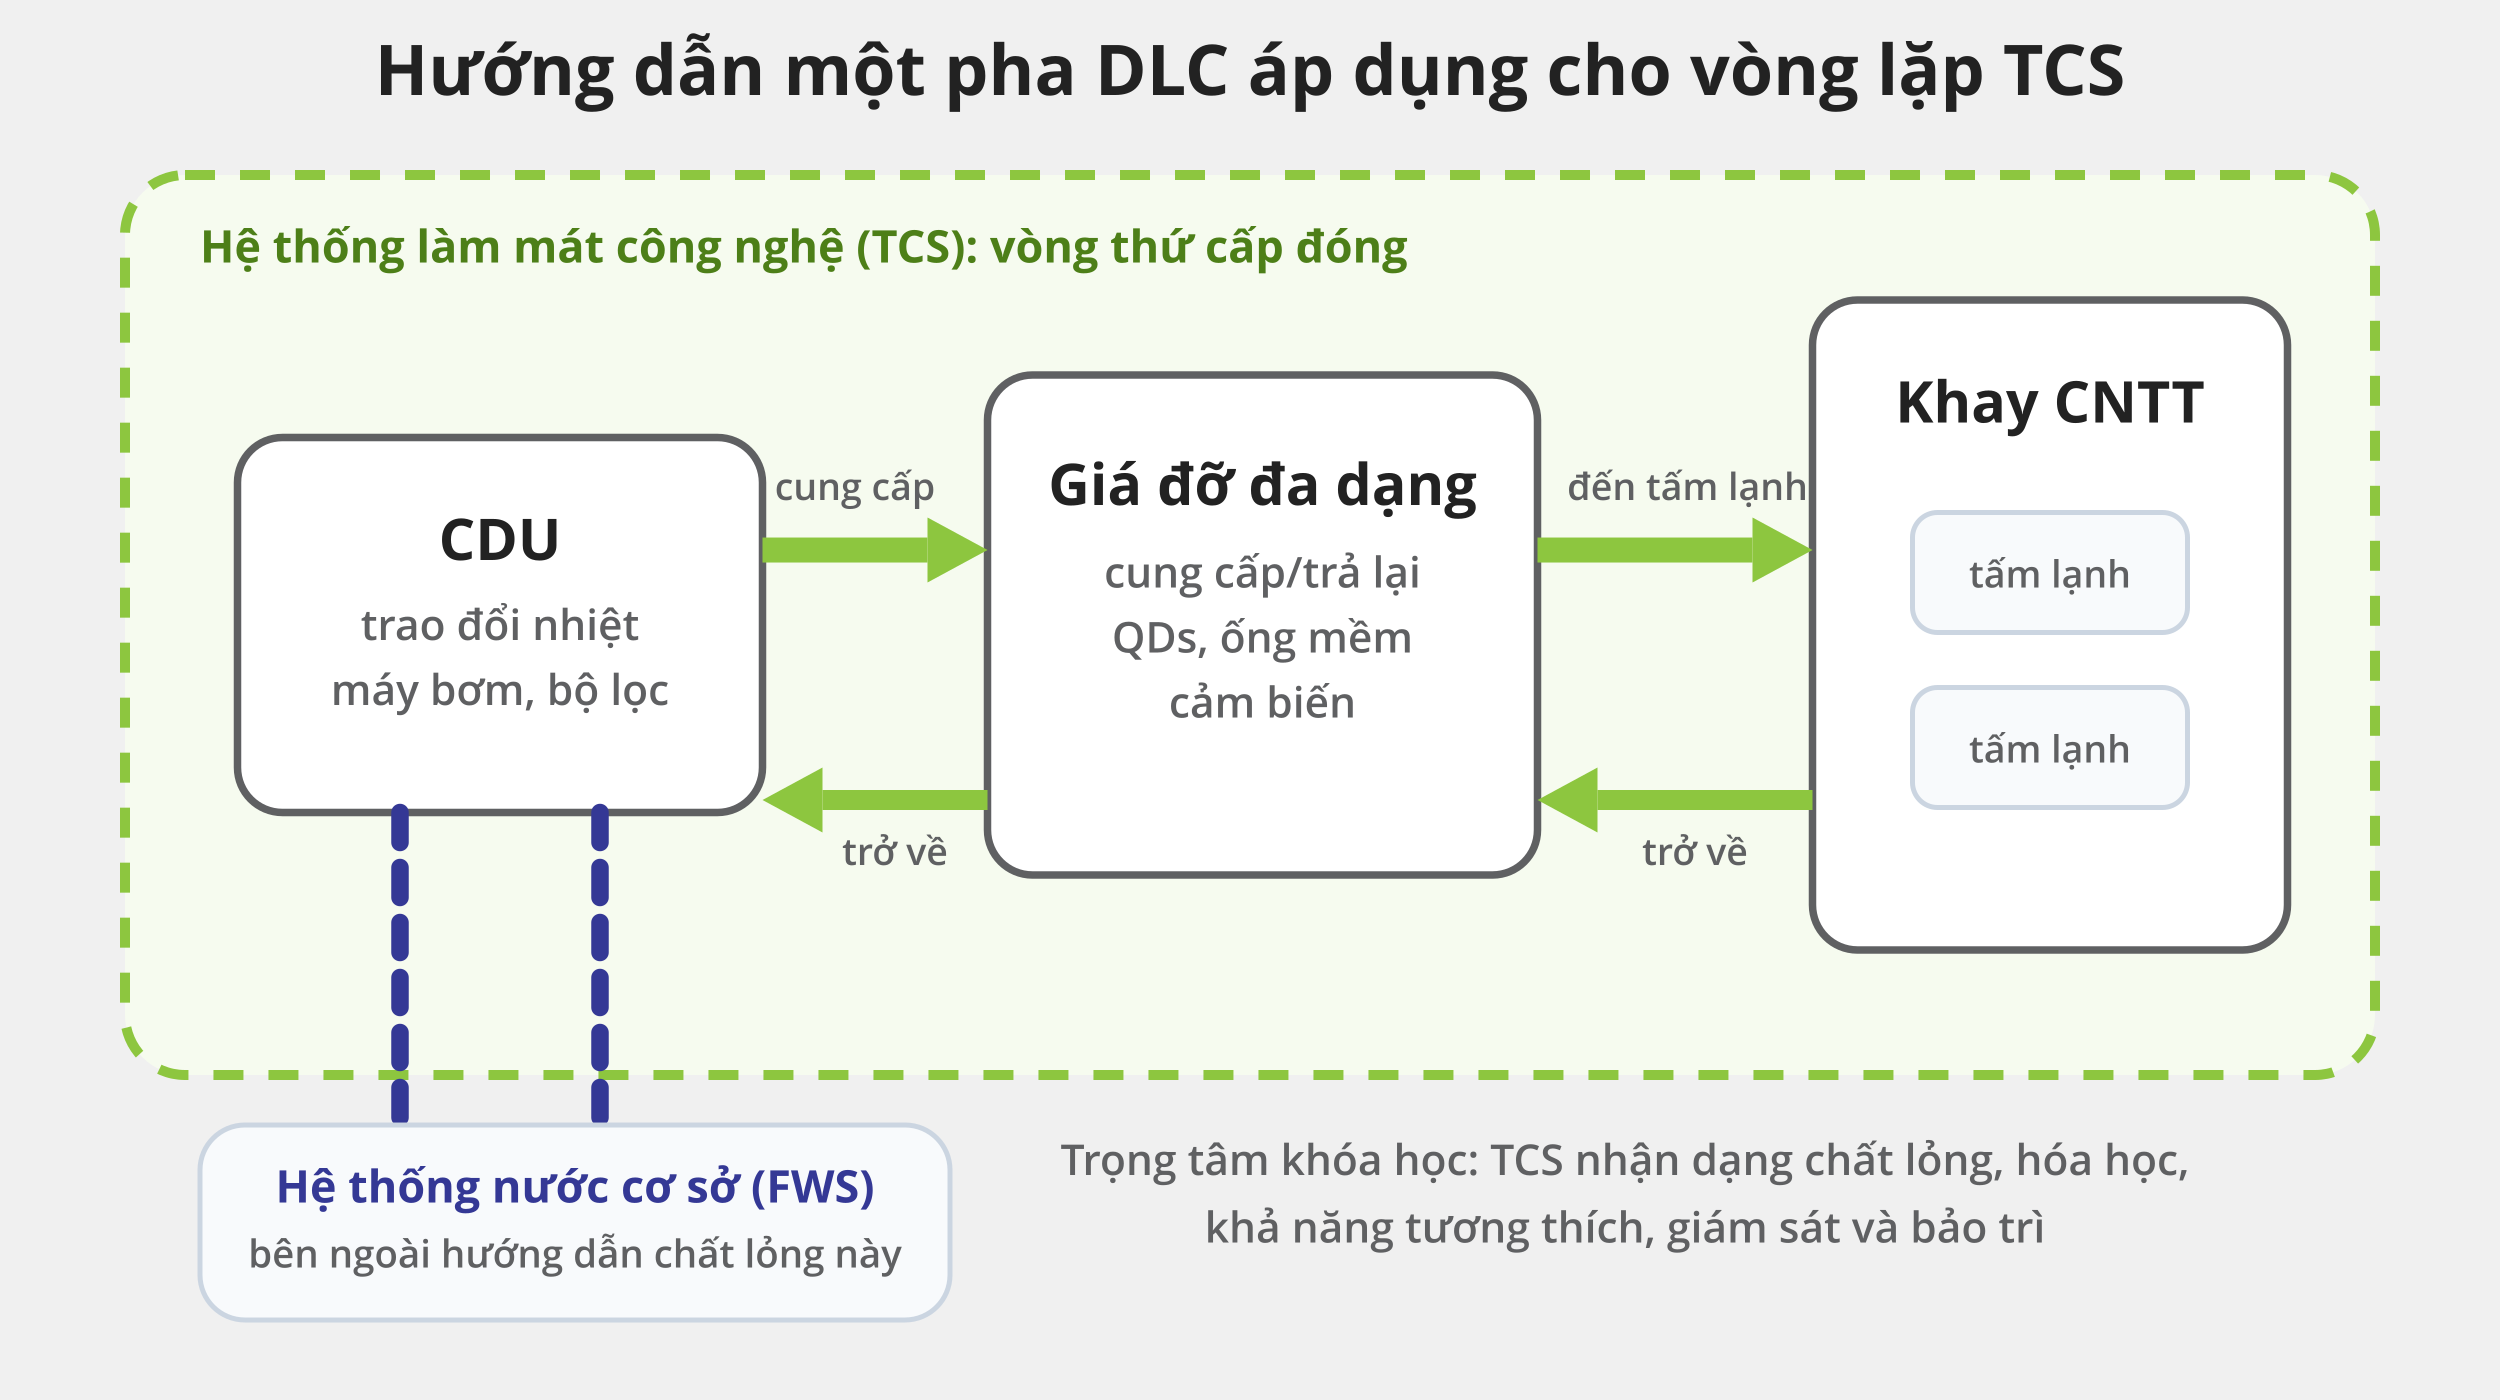
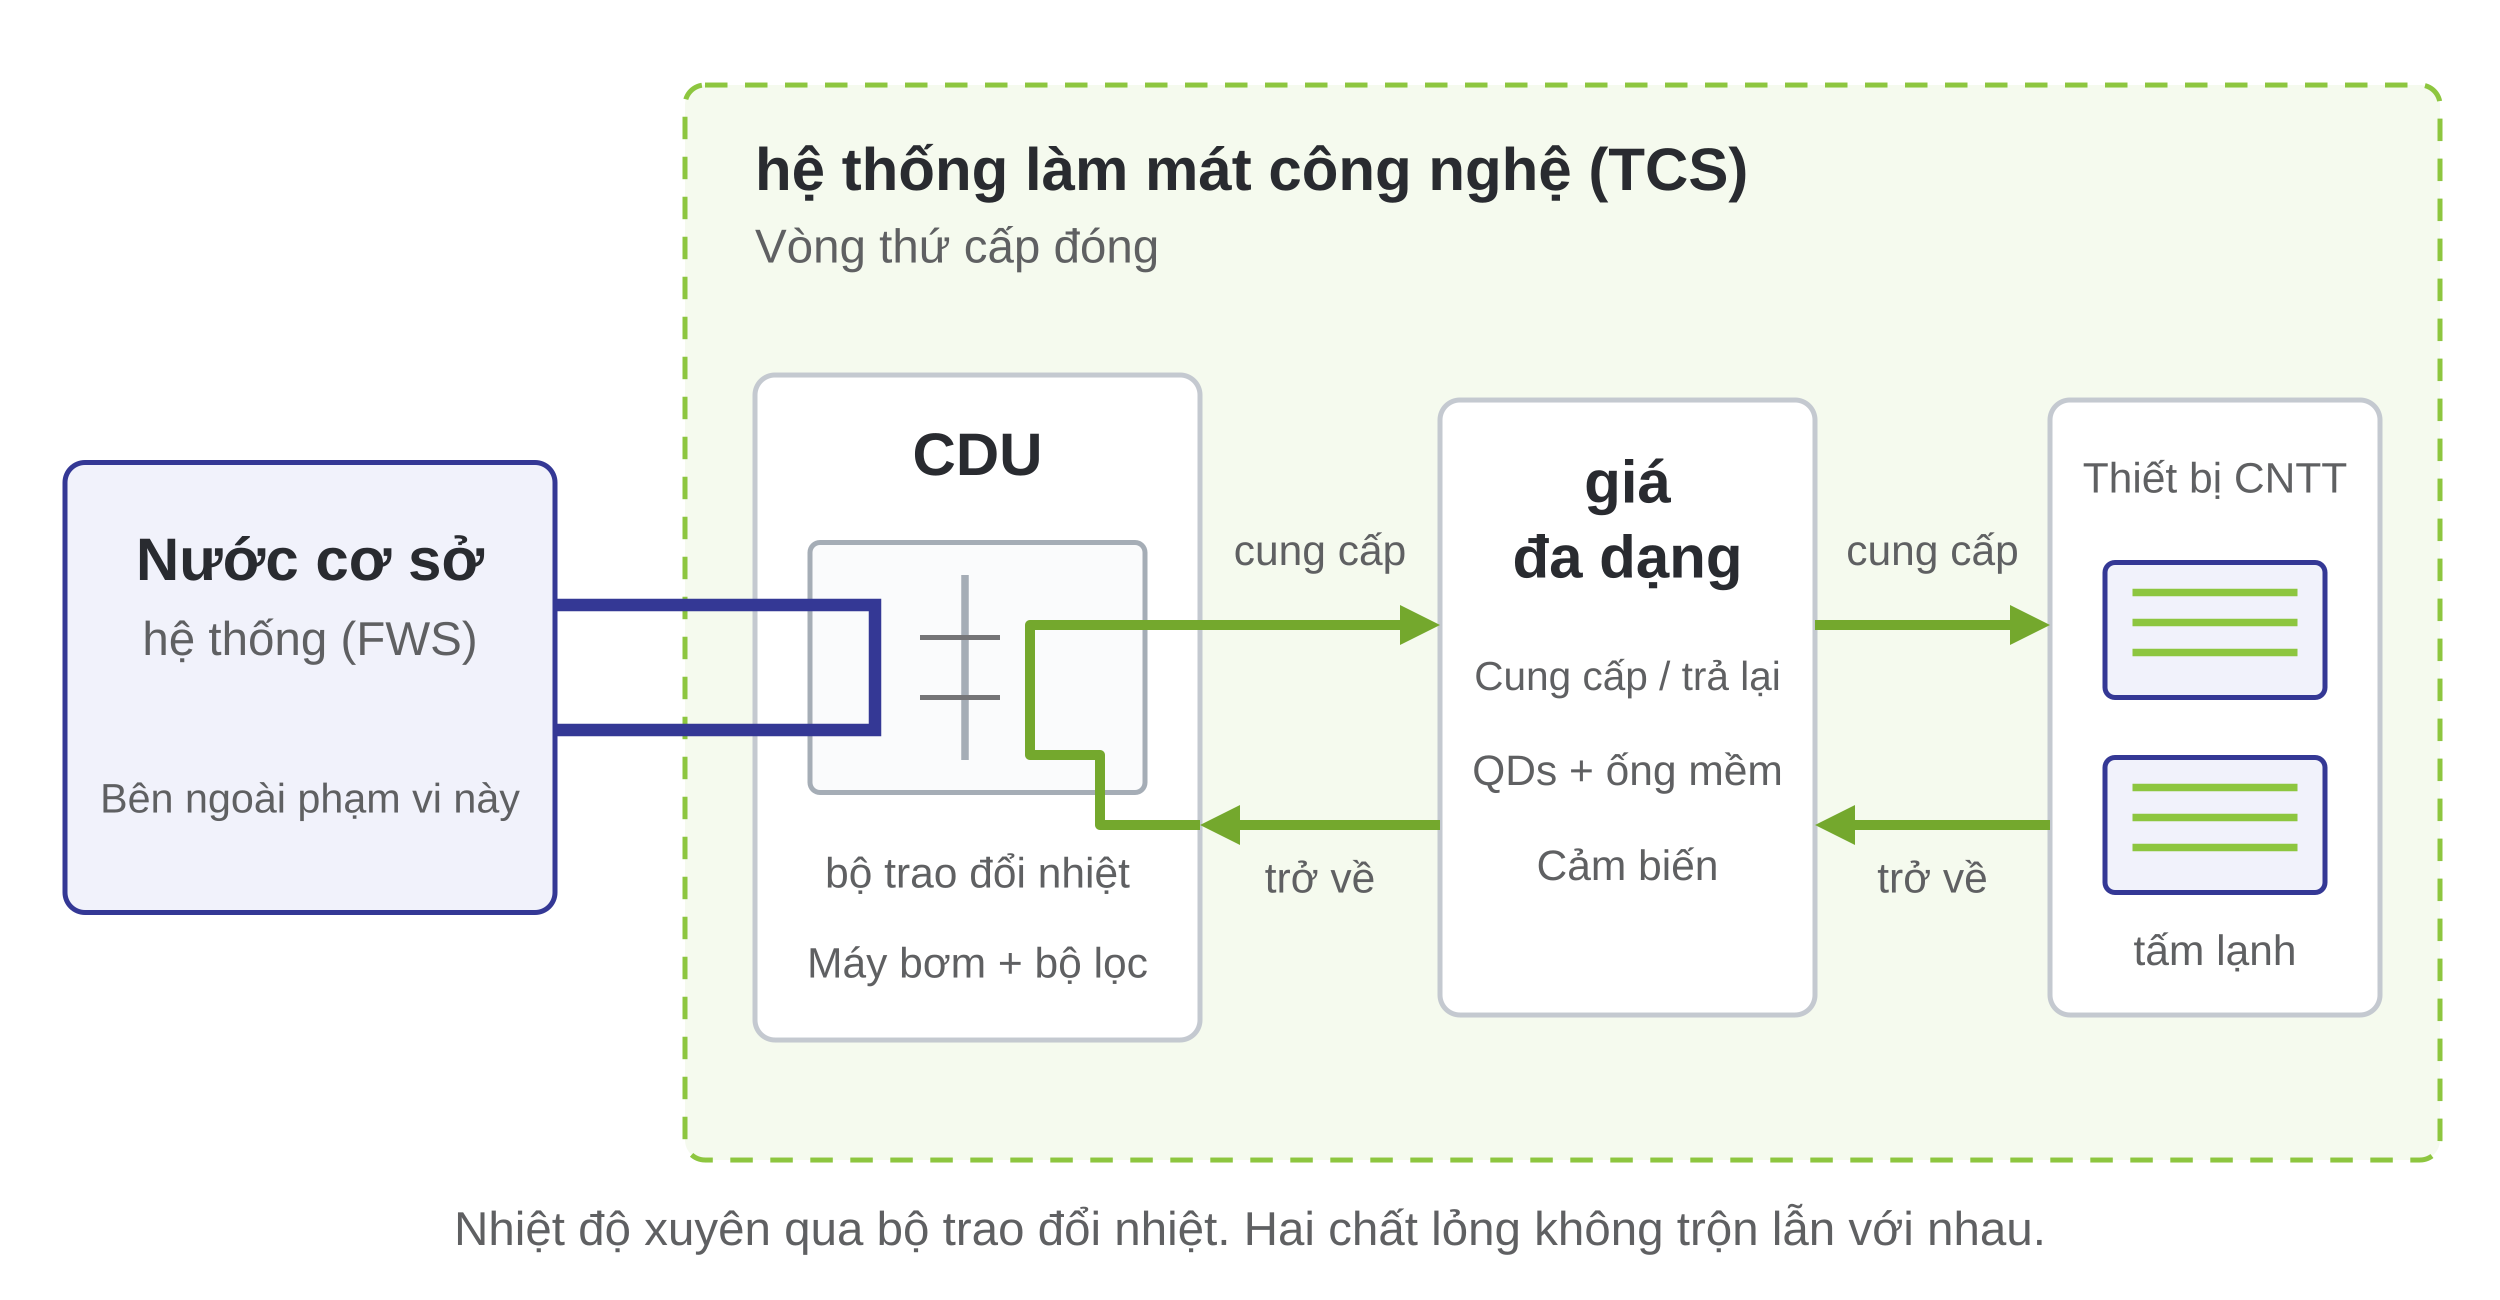
- <svg xmlns="http://www.w3.org/2000/svg" viewBox="0 0 1000 560" role="img" aria-label="Vòng lặp hệ thống làm mát công nghệ giữa CDU và tấm lạnh">
-   <style>
-     .title{font:700 28px Open Sans,Arial,sans-serif;fill:#222}
-     .label{font:700 23px Open Sans,Arial,sans-serif;fill:#222}
-     .small{font:600 17px Open Sans,Arial,sans-serif;fill:#5f6062}
-     .tiny{font:600 15px Open Sans,Arial,sans-serif;fill:#5f6062}
-     .box{fill:#fff;stroke:#5f6062;stroke-width:3}
-     .soft{fill:#f8fafc;stroke:#cbd5e1;stroke-width:2}
-     .scope{fill:#f6fbef;stroke:#8dc63f;stroke-width:4;stroke-dasharray:12 10}
-     .flow{fill:none;stroke:#8dc63f;stroke-width:10;stroke-linecap:butt;stroke-linejoin:round}
-     .return{fill:none;stroke:#8dc63f;stroke-width:8;stroke-linecap:butt;stroke-linejoin:round}
-     .fwsLine{fill:none;stroke:#343895;stroke-width:7;stroke-linecap:round;stroke-dasharray:12 10}
-     .greenText{font:700 18px Open Sans,Arial,sans-serif;fill:#4d7f18}
-     .blueText{font:700 18px Open Sans,Arial,sans-serif;fill:#343895}
-     .arrowGreen{fill:#8dc63f}
-   </style>
-   <text x="500" y="38" text-anchor="middle" class="title">Hướng dẫn một pha DLC áp dụng cho vòng lặp TCS</text>
-   <rect x="50" y="70" width="900" height="360" rx="24" class="scope" />
-   <text x="80" y="105" class="greenText">Hệ thống làm mát công nghệ (TCS): vòng thứ cấp đóng</text>
-   <rect x="95" y="175" width="210" height="150" rx="18" class="box" />
-   <text x="200" y="224" text-anchor="middle" class="label">CDU</text>
-   <text x="200" y="256" text-anchor="middle" class="small">trao đổi nhiệt</text>
-   <text x="200" y="282" text-anchor="middle" class="small">máy bơm, bộ lọc</text>
-   <rect x="395" y="150" width="220" height="200" rx="18" class="box" />
-   <text x="505" y="202" text-anchor="middle" class="label">Giá đỡ đa dạng</text>
-   <text x="505" y="235" text-anchor="middle" class="small">cung cấp/trả lại</text>
-   <text x="505" y="261" text-anchor="middle" class="small">QDs, ống mềm</text>
-   <text x="505" y="287" text-anchor="middle" class="small">cảm biến</text>
-   <rect x="725" y="120" width="190" height="260" rx="18" class="box" />
-   <text x="820" y="169" text-anchor="middle" class="label">Khay CNTT</text>
-   <rect x="765" y="205" width="110" height="48" rx="10" class="soft" />
-   <text x="820" y="235" text-anchor="middle" class="tiny">tấm lạnh</text>
-   <rect x="765" y="275" width="110" height="48" rx="10" class="soft" />
-   <text x="820" y="305" text-anchor="middle" class="tiny">tấm lạnh</text>
-   <line x1="305" y1="220" x2="371" y2="220" class="flow" />
-   <polygon points="395,220 371,207 371,233" class="arrowGreen" />
-   <text x="342" y="200" text-anchor="middle" class="tiny">cung cấp</text>
-   <line x1="615" y1="220" x2="701" y2="220" class="flow" />
-   <polygon points="725,220 701,207 701,233" class="arrowGreen" />
-   <text x="675" y="200" text-anchor="middle" class="tiny">đến tấm lạnh</text>
-   <line x1="725" y1="320" x2="639" y2="320" class="return" />
-   <polygon points="615,320 639,307 639,333" class="arrowGreen" />
-   <text x="678" y="346" text-anchor="middle" class="tiny">trở về</text>
-   <line x1="395" y1="320" x2="329" y2="320" class="return" />
-   <polygon points="305,320 329,307 329,333" class="arrowGreen" />
-   <text x="358" y="346" text-anchor="middle" class="tiny">trở về</text>
-   <line x1="160" y1="325" x2="160" y2="450" class="fwsLine" />
-   <line x1="240" y1="325" x2="240" y2="450" class="fwsLine" />
-   <rect x="80" y="450" width="300" height="78" rx="18" class="soft" />
-   <text x="230" y="481" text-anchor="middle" class="blueText">Hệ thống nước cơ sở (FWS)</text>
-   <text x="230" y="507" text-anchor="middle" class="small" style="font-size: 15.37px;">bên ngoài hướng dẫn chất lỏng này</text>
-   <text x="650" y="470" text-anchor="middle" class="small">Trọng tâm khóa học: TCS nhận dạng chất lỏng, hóa học,</text>
-   <text x="650" y="497" text-anchor="middle" class="small">khả năng tương thích, giám sát và bảo trì</text>
+ <svg xmlns="http://www.w3.org/2000/svg" viewBox="0 0 1000 520" role="img" aria-labelledby="title desc">
+   <style>text{font-family:Arial,Helvetica,sans-serif;letter-spacing:0}.h{font-size:24px;font-weight:700;fill:#292b30}.b{font-size:19px;fill:#5f6062}.s{font-size:17px;fill:#5f6062}.box{fill:#fff;stroke:#c4c9d0;stroke-width:2}.flow{fill:none;stroke:#74a82d;stroke-width:4;stroke-linejoin:round}.arrowhead{fill:#74a82d}</style>
+   <rect width="1000" height="520" fill="#fff" />
+   <rect x="274" y="34" width="702" height="430" rx="8" fill="#f5faee" stroke="#8dc63f" stroke-width="2" stroke-dasharray="9 7" />
+   <text x="302" y="76" class="h">hệ thống làm mát công nghệ (TCS)</text>
+   <text x="302" y="105" class="b">Vòng thứ cấp đóng</text>
+   <rect x="26" y="185" width="196" height="180" rx="8" fill="#f1f2fb" stroke="#343895" stroke-width="2" />
+   <text x="124" y="232" text-anchor="middle" class="h">Nước cơ sở</text>
+   <text x="124" y="262" text-anchor="middle" class="b">hệ thống (FWS)</text>
+   <text x="124" y="325" text-anchor="middle" class="s" style="font-size: 16.508px;">Bên ngoài phạm vi này</text>
+   <rect x="302" y="150" width="178" height="266" rx="8" class="box" />
+   <text x="391" y="190" text-anchor="middle" class="h">CDU</text>
+   <rect x="324" y="217" width="134" height="100" rx="4" fill="#fafbfc" stroke="#a5adb6" stroke-width="2" />
+   <path d="M222 242 H350 V292 H222" fill="none" stroke="#343895" stroke-width="5" />
+   <path d="M480 250 H412 V302 H440 V330 H480" class="flow" />
+   <path d="M386 230 V304" stroke="#a5adb6" stroke-width="3" />
+   <path d="M368 255 H400 M368 279 H400" stroke="#757577" stroke-width="2" />
+   <text x="391" y="355" text-anchor="middle" class="s">bộ trao đổi nhiệt</text>
+   <text x="391" y="391" text-anchor="middle" class="s">Máy bơm + bộ lọc</text>
+   <rect x="576" y="160" width="150" height="246" rx="8" class="box" />
+   <text x="651" y="201" text-anchor="middle" class="h">giá</text>
+   <text x="651" y="231" text-anchor="middle" class="h">đa dạng</text>
+   <text x="651" y="276" text-anchor="middle" class="s" style="font-size: 16.222px;">Cung cấp / trả lại</text>
+   <text x="651" y="314" text-anchor="middle" class="s">QDs + ống mềm</text>
+   <text x="651" y="352" text-anchor="middle" class="s">Cảm biến</text>
+   <rect x="820" y="160" width="132" height="246" rx="8" class="box" />
+   <text x="886" y="197" text-anchor="middle" class="s">Thiết bị CNTT</text>
+   <rect x="842" y="225" width="88" height="54" rx="4" fill="#f1f2fb" stroke="#343895" stroke-width="2" />
+   <path d="M853 237 H919 M853 249 H919 M853 261 H919" stroke="#8dc63f" stroke-width="3" />
+   <rect x="842" y="303" width="88" height="54" rx="4" fill="#f1f2fb" stroke="#343895" stroke-width="2" />
+   <path d="M853 315 H919 M853 327 H919 M853 339 H919" stroke="#8dc63f" stroke-width="3" />
+   <text x="886" y="386" text-anchor="middle" class="s">tấm lạnh</text>
+   <path d="M480 250 H560" class="flow" />
+   <polygon points="576,250 560,242 560,258" class="arrowhead" />
+   <path d="M726 250 H804" class="flow" />
+   <polygon points="820,250 804,242 804,258" class="arrowhead" />
+   <path d="M820 330 H742" class="flow" />
+   <polygon points="726,330 742,322 742,338" class="arrowhead" />
+   <path d="M576 330 H496" class="flow" />
+   <polygon points="480,330 496,322 496,338" class="arrowhead" />
+   <text x="528" y="226" text-anchor="middle" class="s">cung cấp</text>
+   <text x="773" y="226" text-anchor="middle" class="s">cung cấp</text>
+   <text x="528" y="357" text-anchor="middle" class="s">trở về</text>
+   <text x="773" y="357" text-anchor="middle" class="s">trở về</text>
+   <text x="500" y="498" text-anchor="middle" class="b">Nhiệt độ xuyên qua bộ trao đổi nhiệt. Hai chất lỏng không trộn lẫn với nhau.</text>
</svg>
